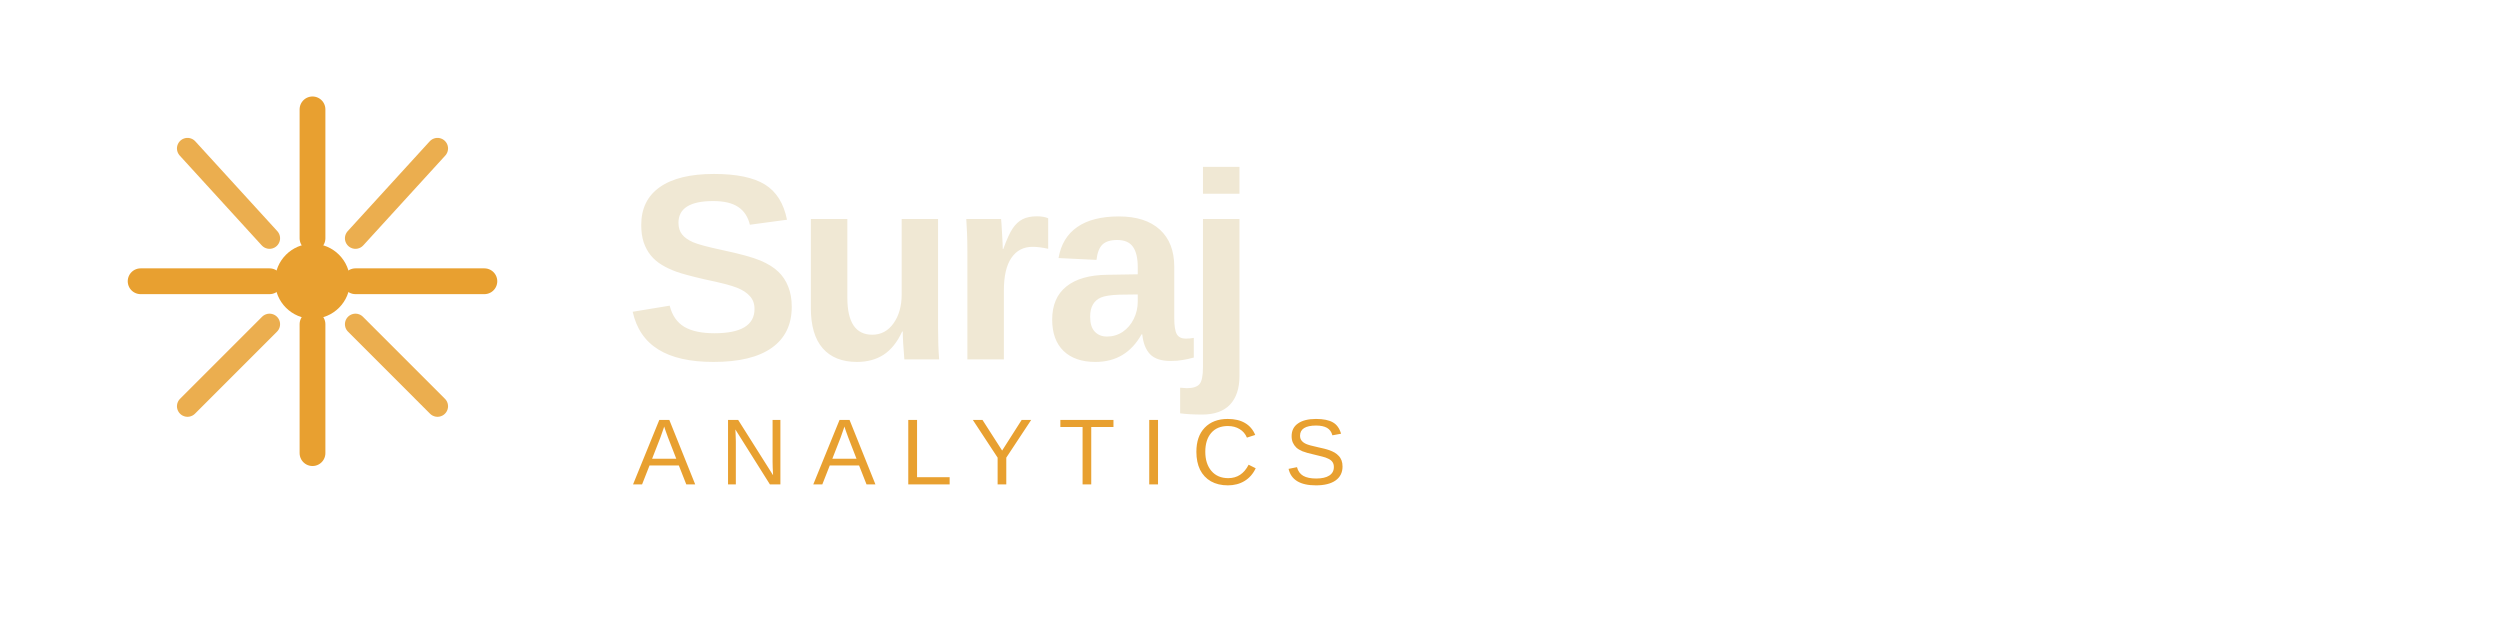
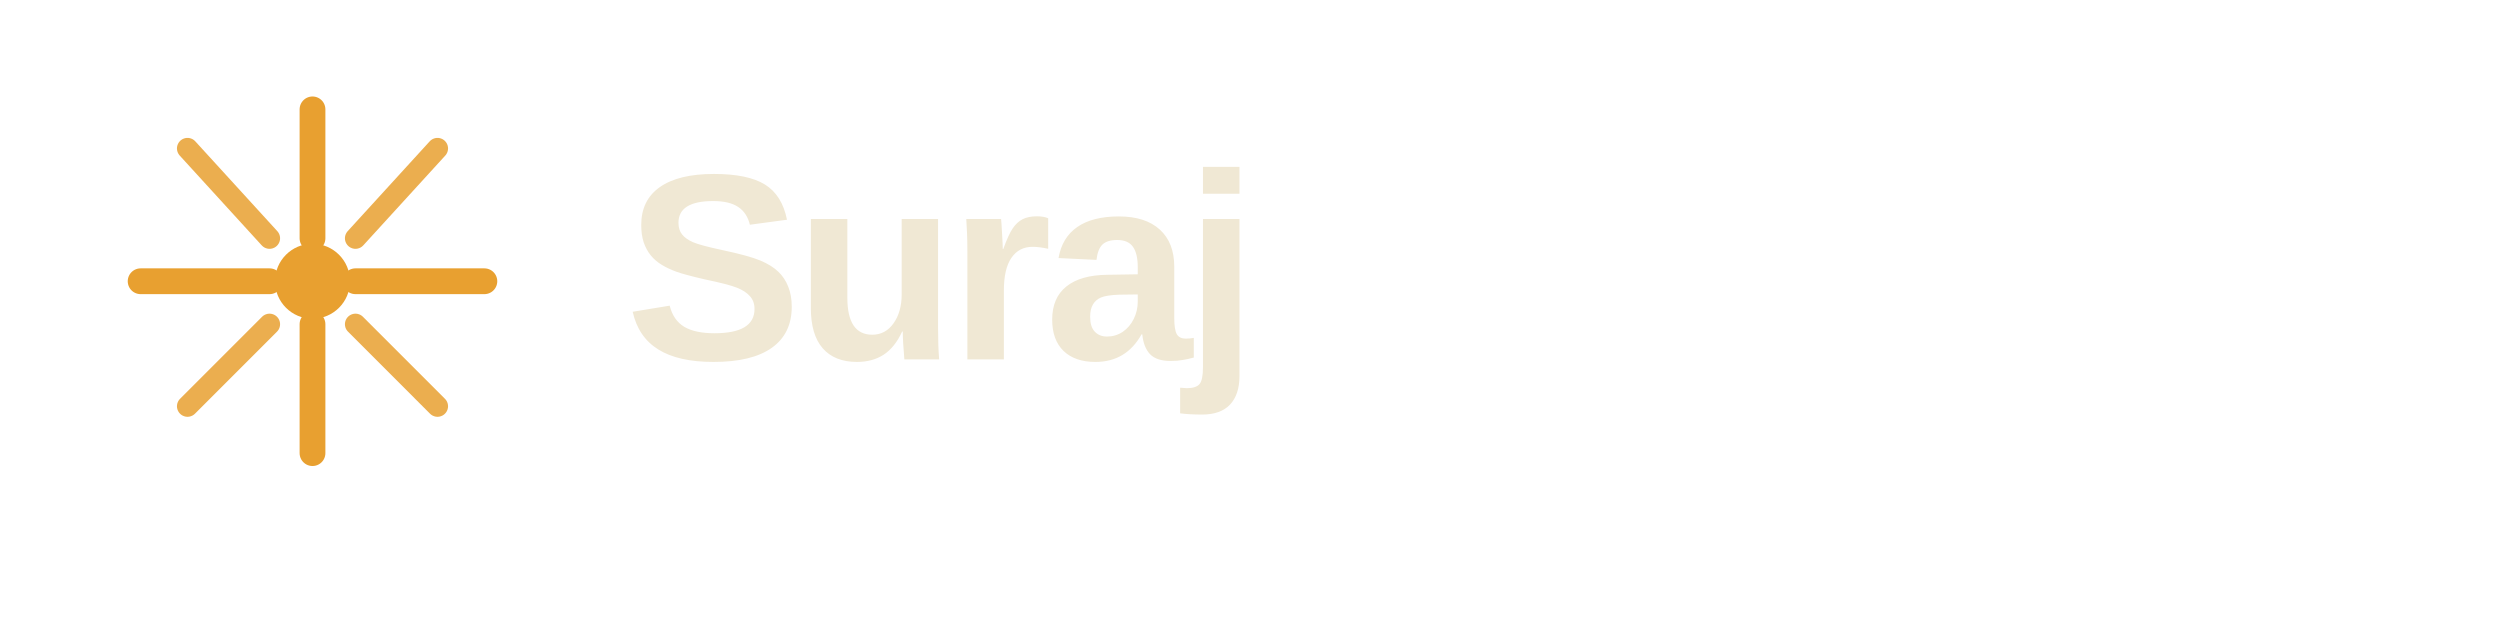
<svg xmlns="http://www.w3.org/2000/svg" viewBox="0 0 320 80" width="320" height="80" role="img">
  <g transform="translate(12, 8)" fill="none">
    <circle cx="28" cy="28" r="4.8" fill="#e8a030" />
    <line x1="28" y1="22.5" x2="28" y2="6" stroke="#e8a030" stroke-width="3.3" stroke-linecap="round" />
    <line x1="33.5" y1="22.5" x2="44" y2="11" stroke="#e8a030" stroke-width="2.7" stroke-linecap="round" opacity=".85" />
    <line x1="33.5" y1="28" x2="50" y2="28" stroke="#e8a030" stroke-width="3.3" stroke-linecap="round" />
    <line x1="33.5" y1="33.5" x2="44" y2="44" stroke="#e8a030" stroke-width="2.7" stroke-linecap="round" opacity=".85" />
    <line x1="28" y1="33.5" x2="28" y2="50" stroke="#e8a030" stroke-width="3.3" stroke-linecap="round" />
    <line x1="22.5" y1="33.5" x2="12" y2="44" stroke="#e8a030" stroke-width="2.7" stroke-linecap="round" opacity=".85" />
    <line x1="22.5" y1="28" x2="6" y2="28" stroke="#e8a030" stroke-width="3.3" stroke-linecap="round" />
    <line x1="22.5" y1="22.5" x2="12" y2="11" stroke="#e8a030" stroke-width="2.7" stroke-linecap="round" opacity=".85" />
  </g>
  <text x="80" y="46" font-family="'Bricolage Grotesque', 'Helvetica Neue', Arial, sans-serif" font-size="34" font-weight="700" letter-spacing="-1" fill="#f0e8d4">Suraj</text>
-   <text x="81" y="62" font-family="'Plus Jakarta Sans', 'Helvetica Neue', Arial, sans-serif" font-size="12" font-weight="500" letter-spacing="3.2" fill="#e8a030">ANALYTICS</text>
</svg>
